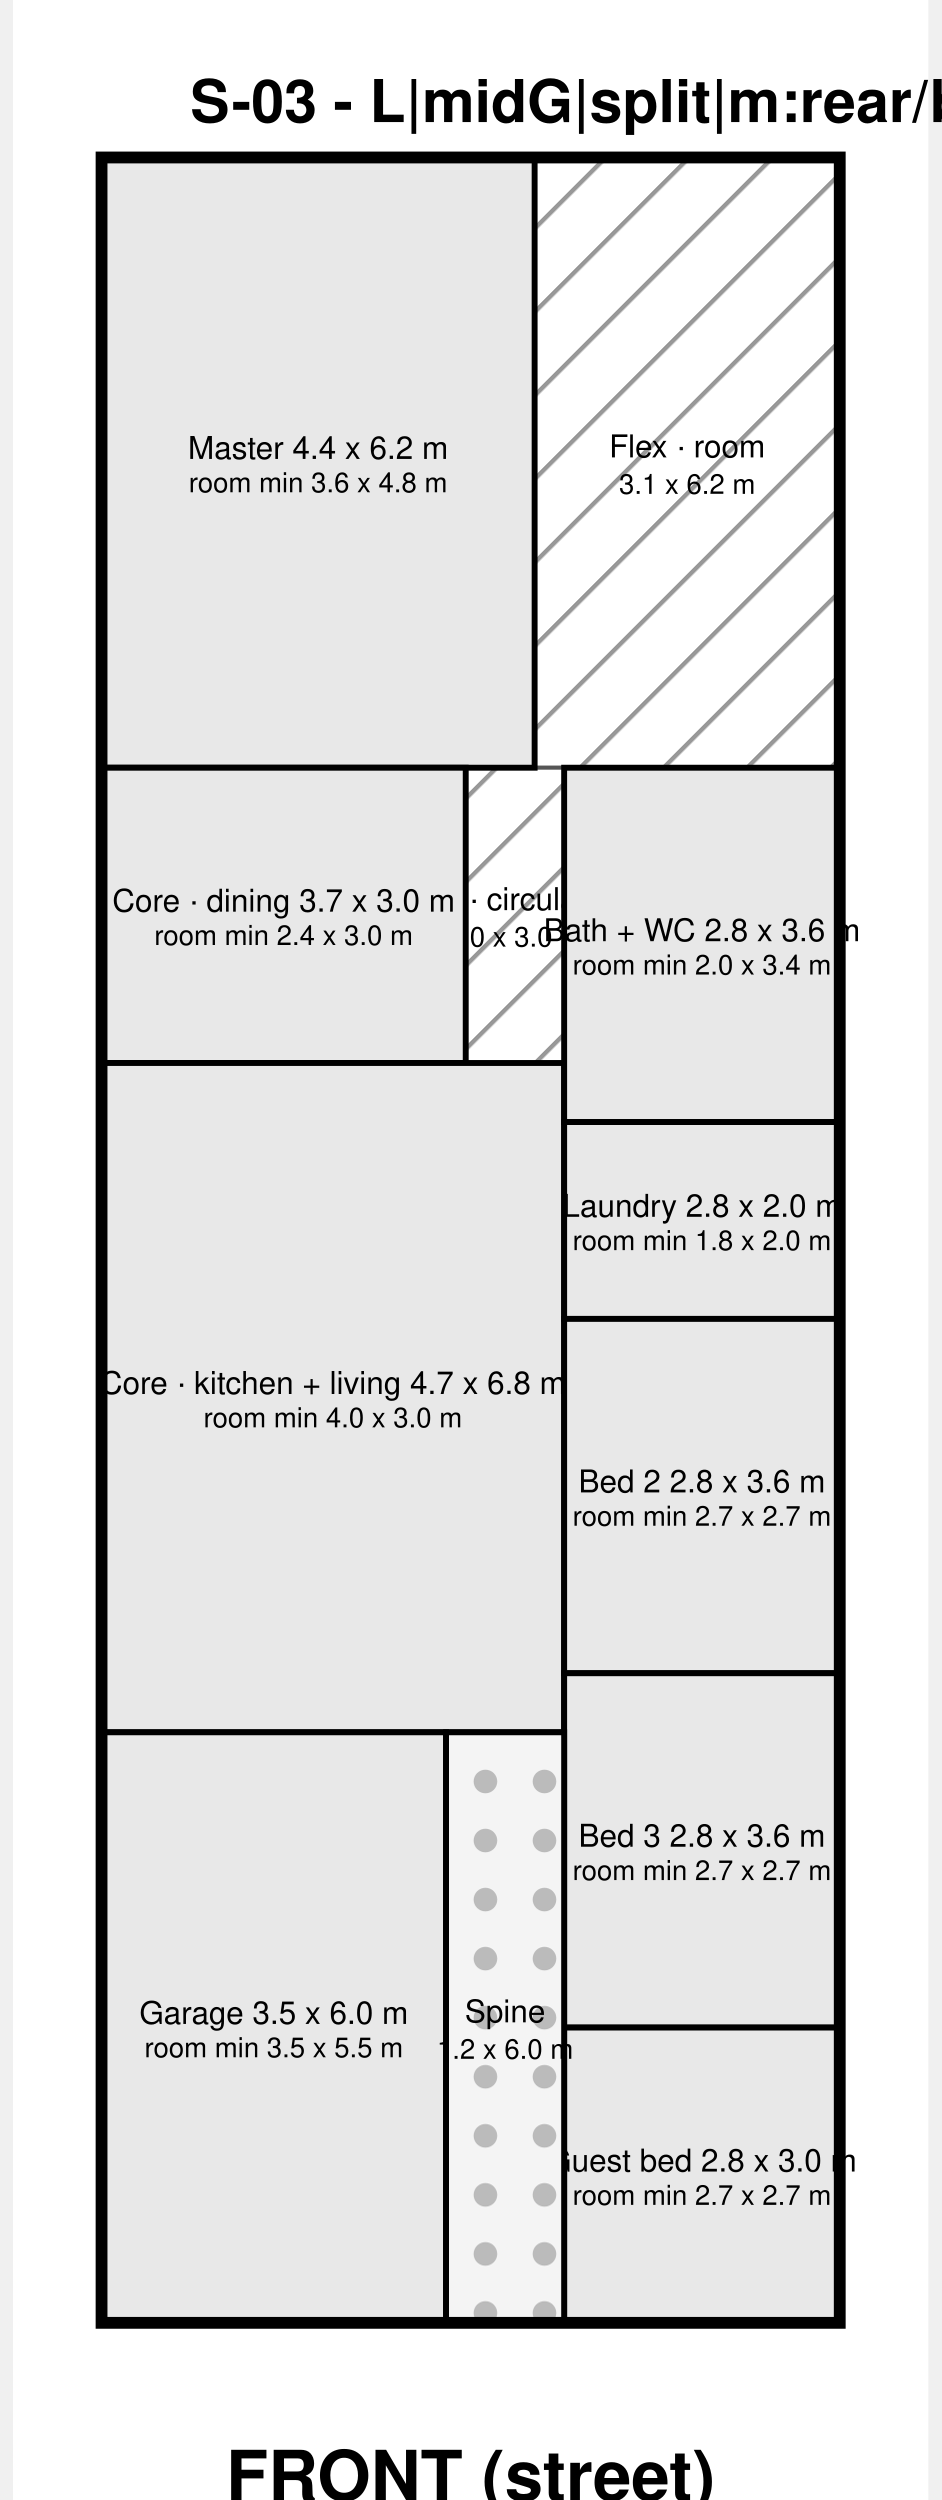
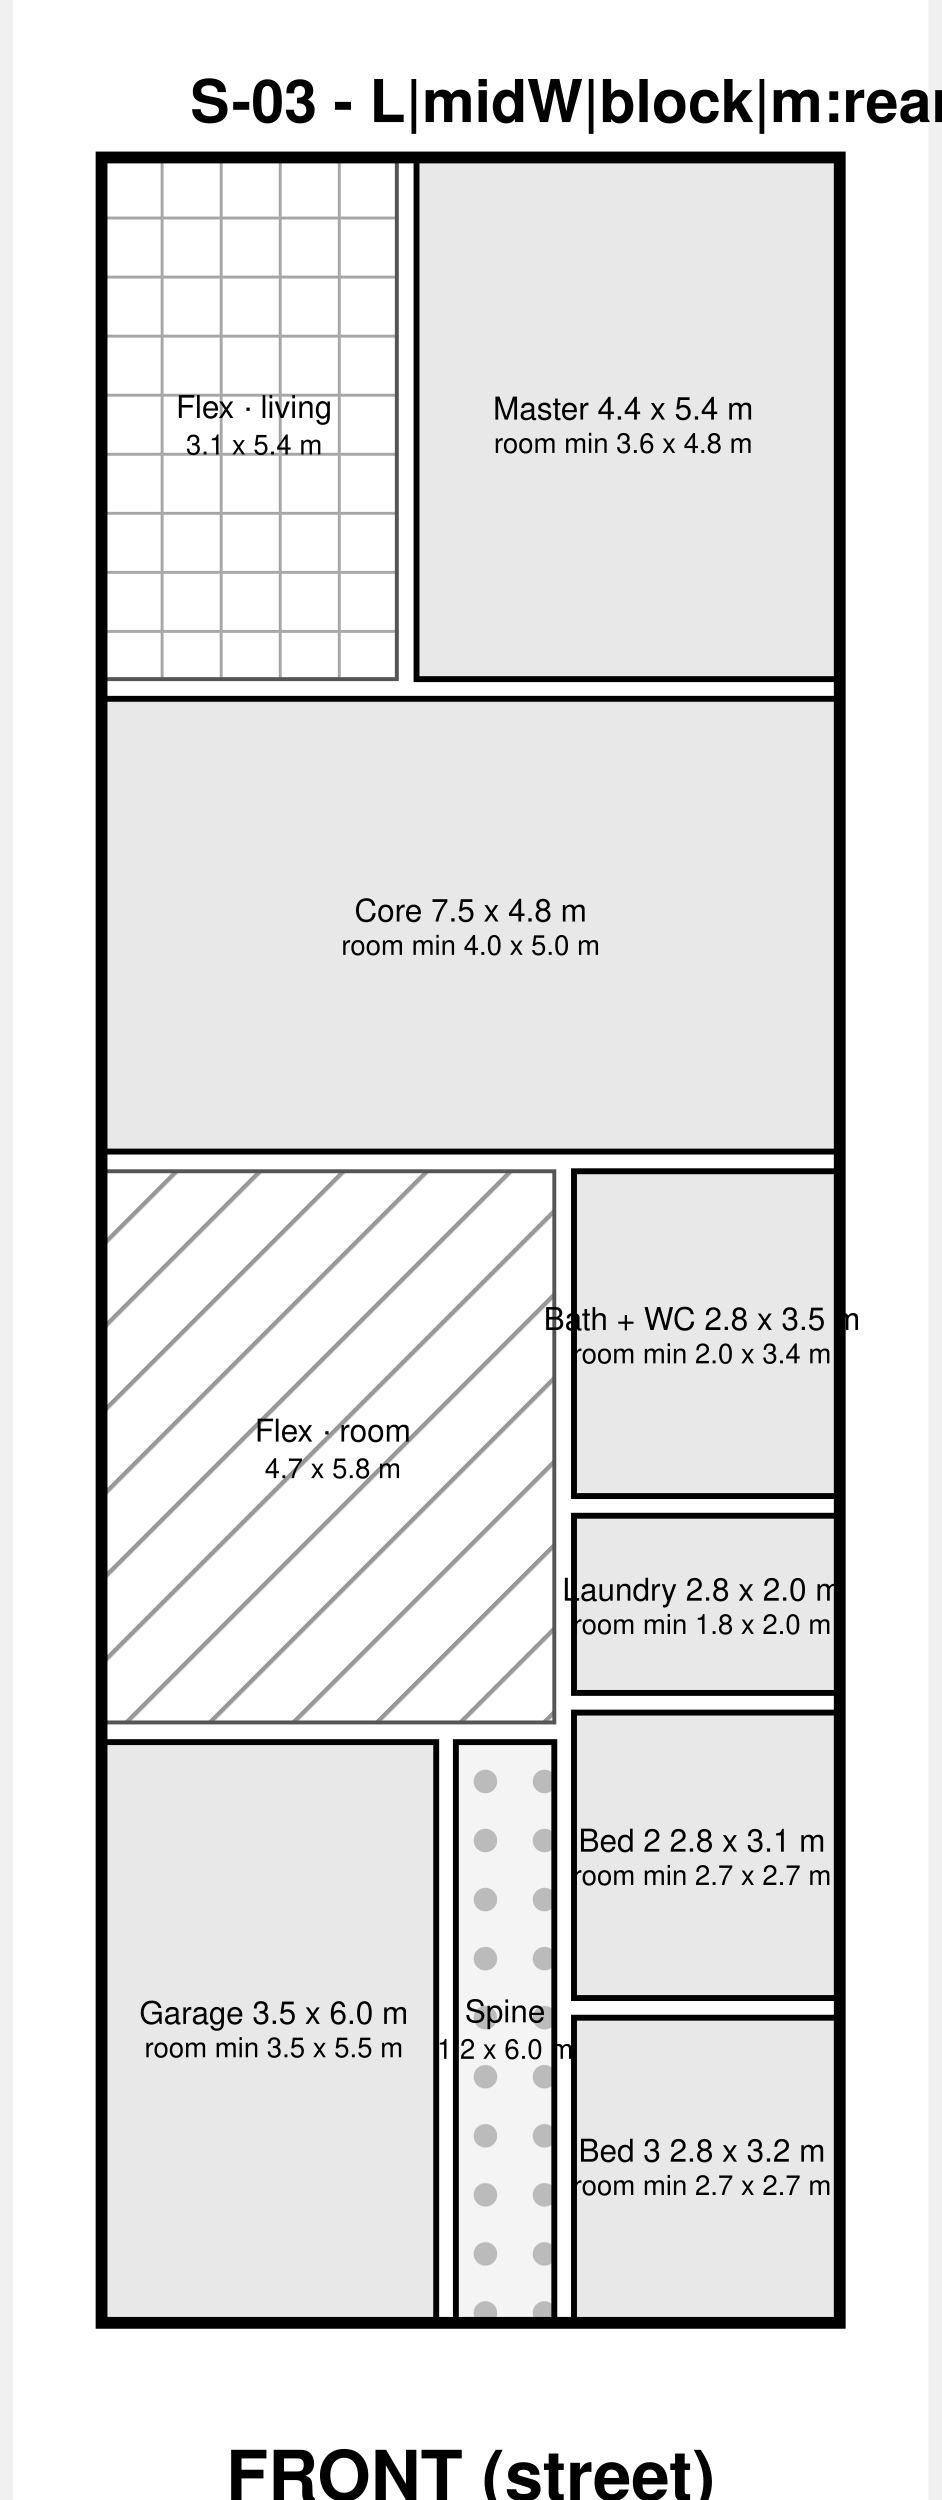
<svg xmlns="http://www.w3.org/2000/svg" width="465" height="1235" viewBox="-900 -1600 9300 25400" font-family="Helvetica, Arial, sans-serif" fill="#000">
  <defs>
    <pattern id="hatch" width="600" height="600" patternUnits="userSpaceOnUse" patternTransform="rotate(45)">
      <rect width="600" height="600" fill="#ffffff" />
      <line x1="0" y1="0" x2="0" y2="600" stroke="#999" stroke-width="90" />
    </pattern>
    <pattern id="hatch2" width="500" height="500" patternUnits="userSpaceOnUse" patternTransform="rotate(-45)">
      <rect width="500" height="500" fill="#ffffff" />
      <line x1="0" y1="0" x2="0" y2="500" stroke="#666" stroke-width="70" />
    </pattern>
    <pattern id="hatch3" width="600" height="600" patternUnits="userSpaceOnUse">
      <rect width="600" height="600" fill="#ffffff" />
      <line x1="0" y1="0" x2="0" y2="600" stroke="#aaa" stroke-width="60" />
      <line x1="0" y1="0" x2="600" y2="0" stroke="#aaa" stroke-width="60" />
    </pattern>
    <pattern id="dots" width="600" height="600" patternUnits="userSpaceOnUse">
      <rect width="600" height="600" fill="#f4f4f4" />
      <circle cx="300" cy="300" r="120" fill="#bbb" />
    </pattern>
  </defs>
  <rect x="-900" y="-1600" width="9300" height="25400" fill="#ffffff" />
-   <text x="900" y="-360" font-size="600" font-weight="bold">S-03 - L|midG|split|m:rear/block|wet:block|rr:MF|nofw|v0</text>
+   <text x="900" y="-360" font-size="600" font-weight="bold">S-03 - L|midW|block|m:rear/block|wet:block|rr:FM|nofw|v0</text>
  <g>
-     <rect x="4400" y="0" width="3100" height="6200" fill="url(#hatch)" stroke="#555" stroke-width="40" />
-     <text x="5950" y="2940" font-size="320" text-anchor="middle" dominant-baseline="middle">Flex · room</text>
-     <text x="5950" y="3324" font-size="280" text-anchor="middle" dominant-baseline="middle">3.1 x 6.2 m</text>
+     <rect x="0" y="0" width="3000" height="5300" fill="url(#hatch3)" stroke="#555" stroke-width="40" />
+     <text x="1550" y="2540" font-size="320" text-anchor="middle" dominant-baseline="middle">Flex · living</text>
+     <text x="1550" y="2924" font-size="280" text-anchor="middle" dominant-baseline="middle">3.1 x 5.4 m</text>
  </g>
  <g>
-     <rect x="3700" y="6200" width="1000" height="3000" fill="url(#hatch)" stroke="#555" stroke-width="40" />
-     <text x="4200" y="7540" font-size="320" text-anchor="middle" dominant-baseline="middle">Flex · circulation</text>
-     <text x="4200" y="7924" font-size="280" text-anchor="middle" dominant-baseline="middle">1.0 x 3.0 m</text>
+     <rect x="0" y="10300" width="4600" height="5600" fill="url(#hatch)" stroke="#555" stroke-width="40" />
+     <text x="2350" y="12940" font-size="320" text-anchor="middle" dominant-baseline="middle">Flex · room</text>
+     <text x="2350" y="13324" font-size="280" text-anchor="middle" dominant-baseline="middle">4.7 x 5.8 m</text>
  </g>
  <g>
-     <rect x="0" y="0" width="4400" height="6200" fill="#e8e8e8" stroke="#000" stroke-width="60" />
-     <text x="2200" y="2956" font-size="320" text-anchor="middle" dominant-baseline="middle">Master 4.4 x 6.2 m</text>
-     <text x="2200" y="3308" font-size="280" text-anchor="middle" dominant-baseline="middle">room min 3.6 x 4.8 m</text>
+     <rect x="3200" y="0" width="4300" height="5300" fill="#e8e8e8" stroke="#000" stroke-width="60" />
+     <text x="5300" y="2556" font-size="320" text-anchor="middle" dominant-baseline="middle">Master 4.4 x 5.4 m</text>
+     <text x="5300" y="2908" font-size="280" text-anchor="middle" dominant-baseline="middle">room min 3.6 x 4.8 m</text>
  </g>
  <g>
-     <rect x="0" y="6200" width="3700" height="3000" fill="#e8e8e8" stroke="#000" stroke-width="60" />
-     <text x="1850" y="7556" font-size="320" text-anchor="middle" dominant-baseline="middle">Core · dining 3.7 x 3.0 m</text>
-     <text x="1850" y="7908" font-size="280" text-anchor="middle" dominant-baseline="middle">room min 2.4 x 3.0 m</text>
+     <rect x="0" y="5500" width="7500" height="4600" fill="#e8e8e8" stroke="#000" stroke-width="60" />
+     <text x="3750" y="7656" font-size="320" text-anchor="middle" dominant-baseline="middle">Core 7.5 x 4.8 m</text>
+     <text x="3750" y="8008" font-size="280" text-anchor="middle" dominant-baseline="middle">room min 4.0 x 5.0 m</text>
  </g>
  <g>
-     <rect x="0" y="9200" width="4700" height="6800" fill="#e8e8e8" stroke="#000" stroke-width="60" />
-     <text x="2350" y="12456" font-size="320" text-anchor="middle" dominant-baseline="middle">Core · kitchen + living 4.7 x 6.8 m</text>
-     <text x="2350" y="12808" font-size="280" text-anchor="middle" dominant-baseline="middle">room min 4.0 x 3.0 m</text>
-   </g>
-   <g>
-     <rect x="0" y="16000" width="3500" height="6000" fill="#e8e8e8" stroke="#000" stroke-width="60" />
+     <rect x="0" y="16100" width="3400" height="5900" fill="#e8e8e8" stroke="#000" stroke-width="60" />
    <text x="1750" y="18856" font-size="320" text-anchor="middle" dominant-baseline="middle">Garage 3.5 x 6.0 m</text>
    <text x="1750" y="19208" font-size="280" text-anchor="middle" dominant-baseline="middle">room min 3.5 x 5.5 m</text>
  </g>
  <g>
-     <rect x="4700" y="6200" width="2800" height="3600" fill="#e8e8e8" stroke="#000" stroke-width="60" />
-     <text x="6100" y="7856" font-size="320" text-anchor="middle" dominant-baseline="middle">Bath + WC 2.8 x 3.6 m</text>
-     <text x="6100" y="8208" font-size="280" text-anchor="middle" dominant-baseline="middle">room min 2.0 x 3.4 m</text>
+     <rect x="4800" y="10300" width="2700" height="3300" fill="#e8e8e8" stroke="#000" stroke-width="60" />
+     <text x="6100" y="11806" font-size="320" text-anchor="middle" dominant-baseline="middle">Bath + WC 2.8 x 3.5 m</text>
+     <text x="6100" y="12158" font-size="280" text-anchor="middle" dominant-baseline="middle">room min 2.0 x 3.4 m</text>
  </g>
  <g>
-     <rect x="4700" y="9800" width="2800" height="2000" fill="#e8e8e8" stroke="#000" stroke-width="60" />
-     <text x="6100" y="10656" font-size="320" text-anchor="middle" dominant-baseline="middle">Laundry 2.8 x 2.0 m</text>
-     <text x="6100" y="11008" font-size="280" text-anchor="middle" dominant-baseline="middle">room min 1.8 x 2.0 m</text>
+     <rect x="4800" y="13800" width="2700" height="1800" fill="#e8e8e8" stroke="#000" stroke-width="60" />
+     <text x="6100" y="14556" font-size="320" text-anchor="middle" dominant-baseline="middle">Laundry 2.8 x 2.0 m</text>
+     <text x="6100" y="14908" font-size="280" text-anchor="middle" dominant-baseline="middle">room min 1.8 x 2.0 m</text>
  </g>
  <g>
-     <rect x="4700" y="11800" width="2800" height="3600" fill="#e8e8e8" stroke="#000" stroke-width="60" />
-     <text x="6100" y="13456" font-size="320" text-anchor="middle" dominant-baseline="middle">Bed 2 2.8 x 3.6 m</text>
-     <text x="6100" y="13808" font-size="280" text-anchor="middle" dominant-baseline="middle">room min 2.7 x 2.7 m</text>
+     <rect x="4800" y="15800" width="2700" height="2900" fill="#e8e8e8" stroke="#000" stroke-width="60" />
+     <text x="6100" y="17106" font-size="320" text-anchor="middle" dominant-baseline="middle">Bed 2 2.8 x 3.1 m</text>
+     <text x="6100" y="17458" font-size="280" text-anchor="middle" dominant-baseline="middle">room min 2.7 x 2.7 m</text>
  </g>
  <g>
-     <rect x="4700" y="15400" width="2800" height="3600" fill="#e8e8e8" stroke="#000" stroke-width="60" />
-     <text x="6100" y="17056" font-size="320" text-anchor="middle" dominant-baseline="middle">Bed 3 2.8 x 3.6 m</text>
-     <text x="6100" y="17408" font-size="280" text-anchor="middle" dominant-baseline="middle">room min 2.7 x 2.7 m</text>
+     <rect x="4800" y="18900" width="2700" height="3100" fill="#e8e8e8" stroke="#000" stroke-width="60" />
+     <text x="6100" y="20256" font-size="320" text-anchor="middle" dominant-baseline="middle">Bed 3 2.8 x 3.2 m</text>
+     <text x="6100" y="20608" font-size="280" text-anchor="middle" dominant-baseline="middle">room min 2.7 x 2.7 m</text>
  </g>
  <g>
-     <rect x="4700" y="19000" width="2800" height="3000" fill="#e8e8e8" stroke="#000" stroke-width="60" />
-     <text x="6100" y="20356" font-size="320" text-anchor="middle" dominant-baseline="middle">Guest bed 2.8 x 3.0 m</text>
-     <text x="6100" y="20708" font-size="280" text-anchor="middle" dominant-baseline="middle">room min 2.7 x 2.7 m</text>
-   </g>
-   <g>
-     <rect x="3500" y="16000" width="1200" height="6000" fill="url(#dots)" stroke="#000" stroke-width="60" />
+     <rect x="3600" y="16100" width="1000" height="5900" fill="url(#dots)" stroke="#000" stroke-width="60" />
    <text x="4100" y="18840" font-size="320" text-anchor="middle" dominant-baseline="middle">Spine</text>
    <text x="4100" y="19224" font-size="280" text-anchor="middle" dominant-baseline="middle">1.2 x 6.0 m</text>
  </g>
  <rect x="0" y="0" width="7500" height="22000" fill="none" stroke="#000" stroke-width="120" />
  <text x="3750" y="23800" font-size="700" text-anchor="middle" font-weight="bold">FRONT (street)</text>
</svg>
